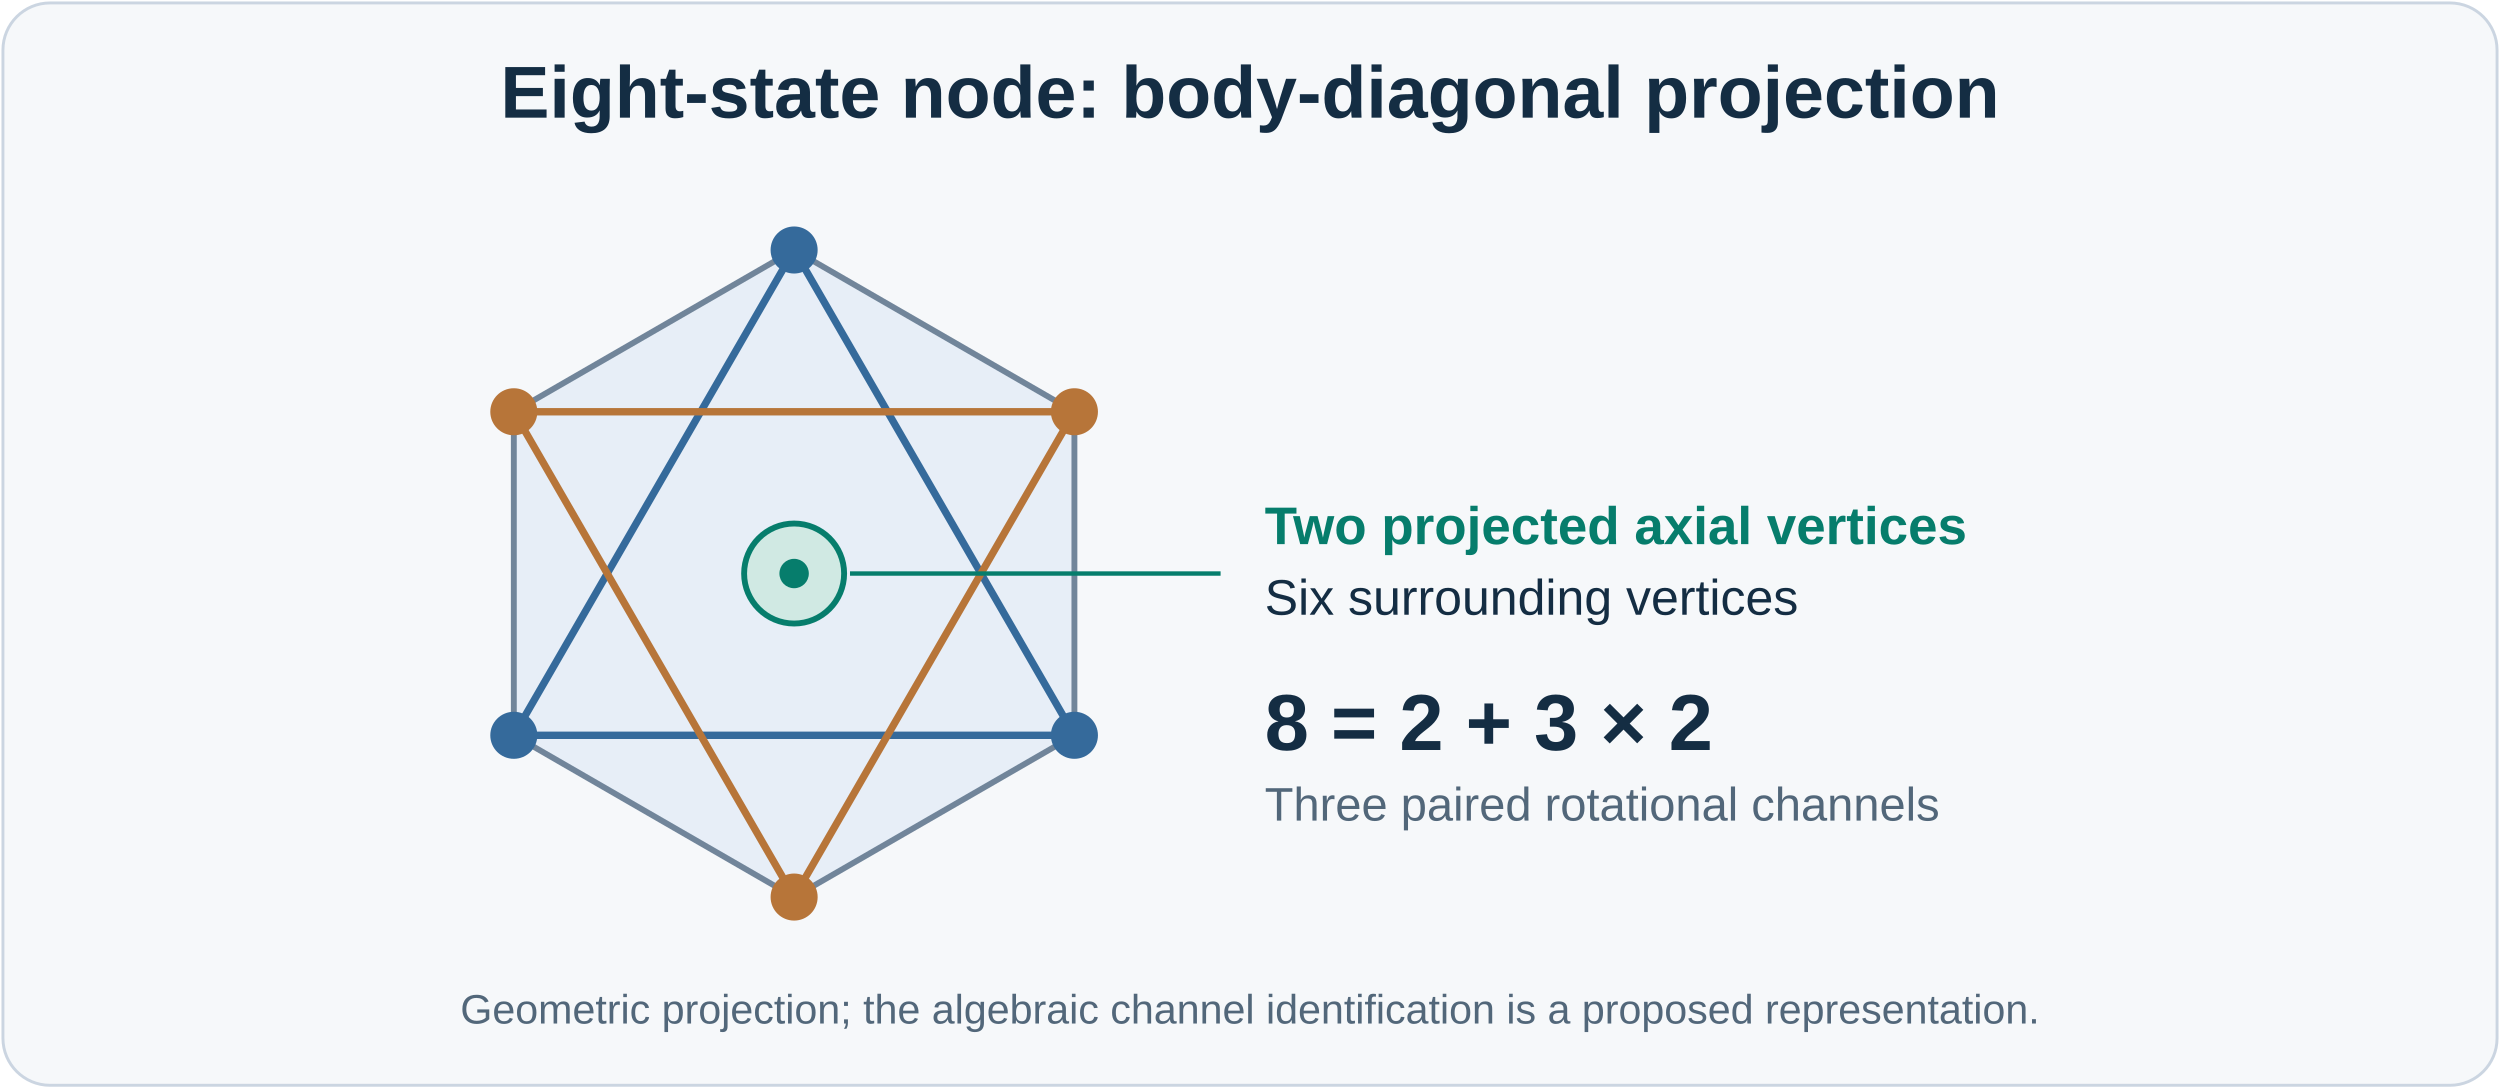
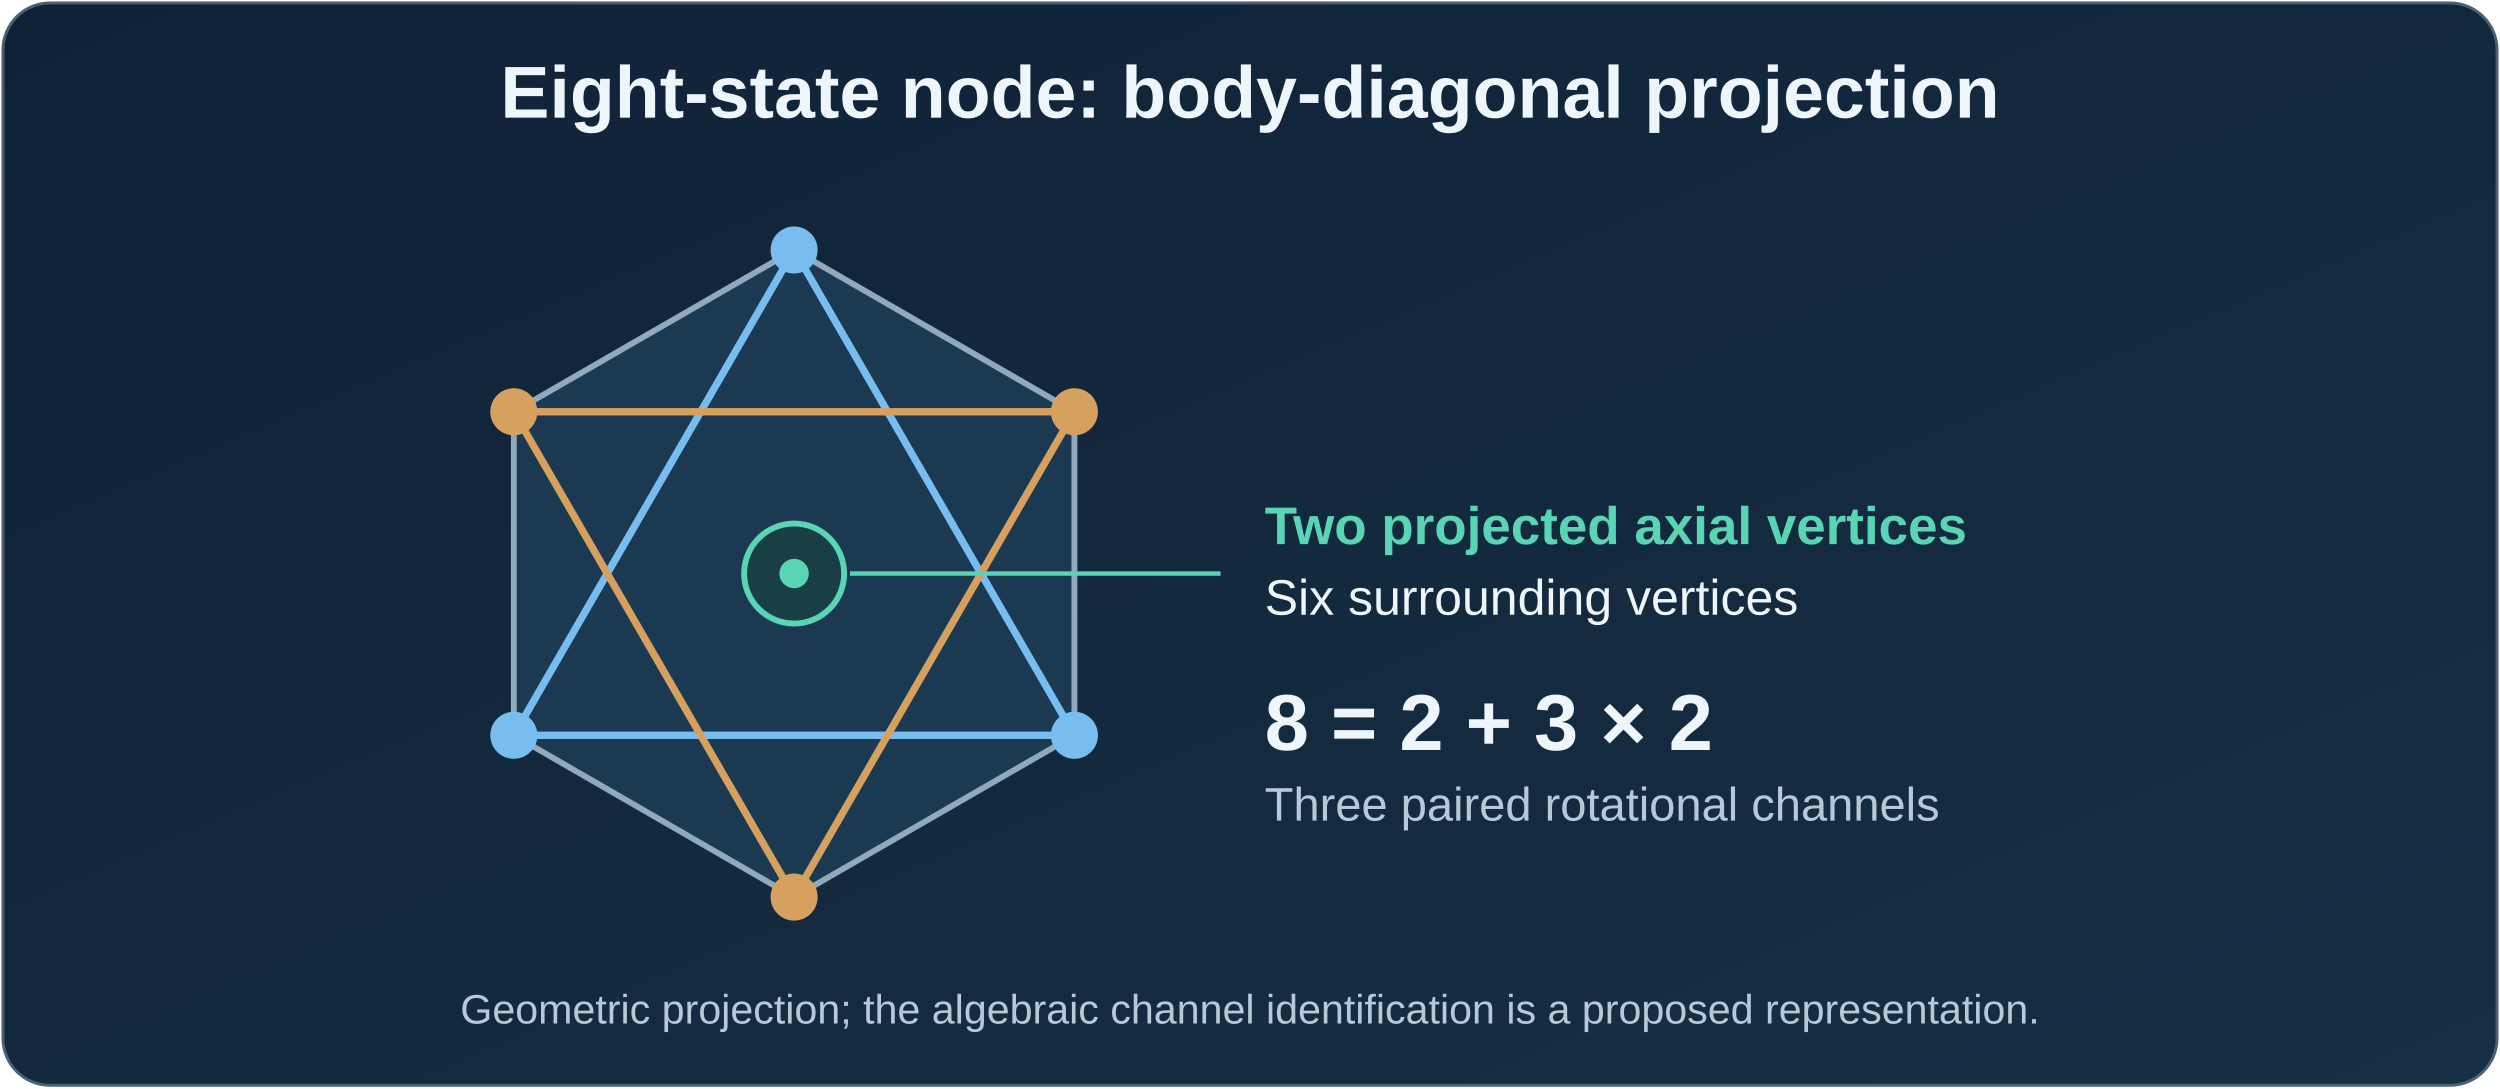
<svg xmlns="http://www.w3.org/2000/svg" viewBox="0 0 850 370" width="850" height="370" role="img">
-   <rect x="1" y="1" width="848" height="368" rx="16" fill="#f6f8fa" stroke="#cbd5e1" />
-   <g font-family="Arial, sans-serif" fill="#142d43">
-     <text x="425" y="40" text-anchor="middle" font-size="25" fill="#142d43" font-weight="bold">Eight-state node: body-diagonal projection</text>
-     <polygon points="270.0,85.0 365.3,140.0 365.3,250.0 270.0,305.0 174.7,250.0 174.7,140.0" fill="#e7eef7" stroke="#71859a" stroke-width="2" />
-     <polygon points="270.0,85.0 365.3,250.0 174.7,250.0" fill="none" stroke="#356a9b" stroke-width="2.5" />
-     <polygon points="365.3,140.0 270.0,305.0 174.7,140.0" fill="none" stroke="#b77539" stroke-width="2.5" />
-     <circle cx="270.0" cy="85.0" r="8" fill="#356a9b" />
-     <circle cx="365.3" cy="140.0" r="8" fill="#b77539" />
-     <circle cx="365.3" cy="250.0" r="8" fill="#356a9b" />
-     <circle cx="270.0" cy="305.0" r="8" fill="#b77539" />
-     <circle cx="174.7" cy="250.0" r="8" fill="#356a9b" />
-     <circle cx="174.7" cy="140.0" r="8" fill="#b77539" />
-     <circle cx="270" cy="195" r="17" fill="#d0e9e3" stroke="#067d6c" stroke-width="2" />
-     <circle cx="270" cy="195" r="5" fill="#067d6c" />
-     <path d="M289 195 H415" stroke="#067d6c" stroke-width="1.5" />
-     <text x="430" y="185" text-anchor="start" font-size="18" fill="#067d6c" font-weight="bold">Two projected axial vertices</text>
-     <text x="430" y="209" text-anchor="start" font-size="17" fill="#142d43" font-weight="normal">Six surrounding vertices</text>
-     <text x="430" y="255" text-anchor="start" font-size="27" fill="#142d43" font-weight="bold">8 = 2 + 3 × 2</text>
-     <text x="430" y="279" text-anchor="start" font-size="16" fill="#52677a" font-weight="normal">Three paired rotational channels</text>
-     <text x="425" y="348" text-anchor="middle" font-size="14" fill="#52677a" font-weight="normal">Geometric projection; the algebraic channel identification is a proposed representation.</text>
+   <defs>
+     <linearGradient id="gpbg" x2="1" y2="1">
+       <stop stop-color="#102237" />
+       <stop offset="1" stop-color="#162f43" />
+     </linearGradient>
+   </defs>
+   <rect x="1" y="1" width="848" height="368" rx="16" fill="url(#gpbg)" stroke="#496075" />
+   <g font-family="Arial, sans-serif" fill="#eef5fb">
+     <text x="425" y="40" text-anchor="middle" font-size="25" fill="#eef5fb" font-weight="bold">Eight-state node: body-diagonal projection</text>
+     <polygon points="270.0,85.0 365.3,140.0 365.3,250.0 270.0,305.0 174.7,250.0 174.7,140.0" fill="#1b3a52" stroke="#91a9bc" stroke-width="2" />
+     <polygon points="270.0,85.0 365.3,250.0 174.7,250.0" fill="none" stroke="#78bdf0" stroke-width="2.5" />
+     <polygon points="365.3,140.0 270.0,305.0 174.7,140.0" fill="none" stroke="#d6a15e" stroke-width="2.5" />
+     <circle cx="270.0" cy="85.0" r="8" fill="#78bdf0" />
+     <circle cx="365.3" cy="140.0" r="8" fill="#d6a15e" />
+     <circle cx="365.3" cy="250.0" r="8" fill="#78bdf0" />
+     <circle cx="270.0" cy="305.0" r="8" fill="#d6a15e" />
+     <circle cx="174.7" cy="250.0" r="8" fill="#78bdf0" />
+     <circle cx="174.7" cy="140.0" r="8" fill="#d6a15e" />
+     <circle cx="270" cy="195" r="17" fill="#173f45" stroke="#59d4b5" stroke-width="2" />
+     <circle cx="270" cy="195" r="5" fill="#59d4b5" />
+     <path d="M289 195 H415" stroke="#59d4b5" stroke-width="1.5" />
+     <text x="430" y="185" text-anchor="start" font-size="18" fill="#59d4b5" font-weight="bold">Two projected axial vertices</text>
+     <text x="430" y="209" text-anchor="start" font-size="17" fill="#eef5fb" font-weight="normal">Six surrounding vertices</text>
+     <text x="430" y="255" text-anchor="start" font-size="27" fill="#eef5fb" font-weight="bold">8 = 2 + 3 × 2</text>
+     <text x="430" y="279" text-anchor="start" font-size="16" fill="#b7c9d7" font-weight="normal">Three paired rotational channels</text>
+     <text x="425" y="348" text-anchor="middle" font-size="14" fill="#b7c9d7" font-weight="normal">Geometric projection; the algebraic channel identification is a proposed representation.</text>
  </g>
</svg>
